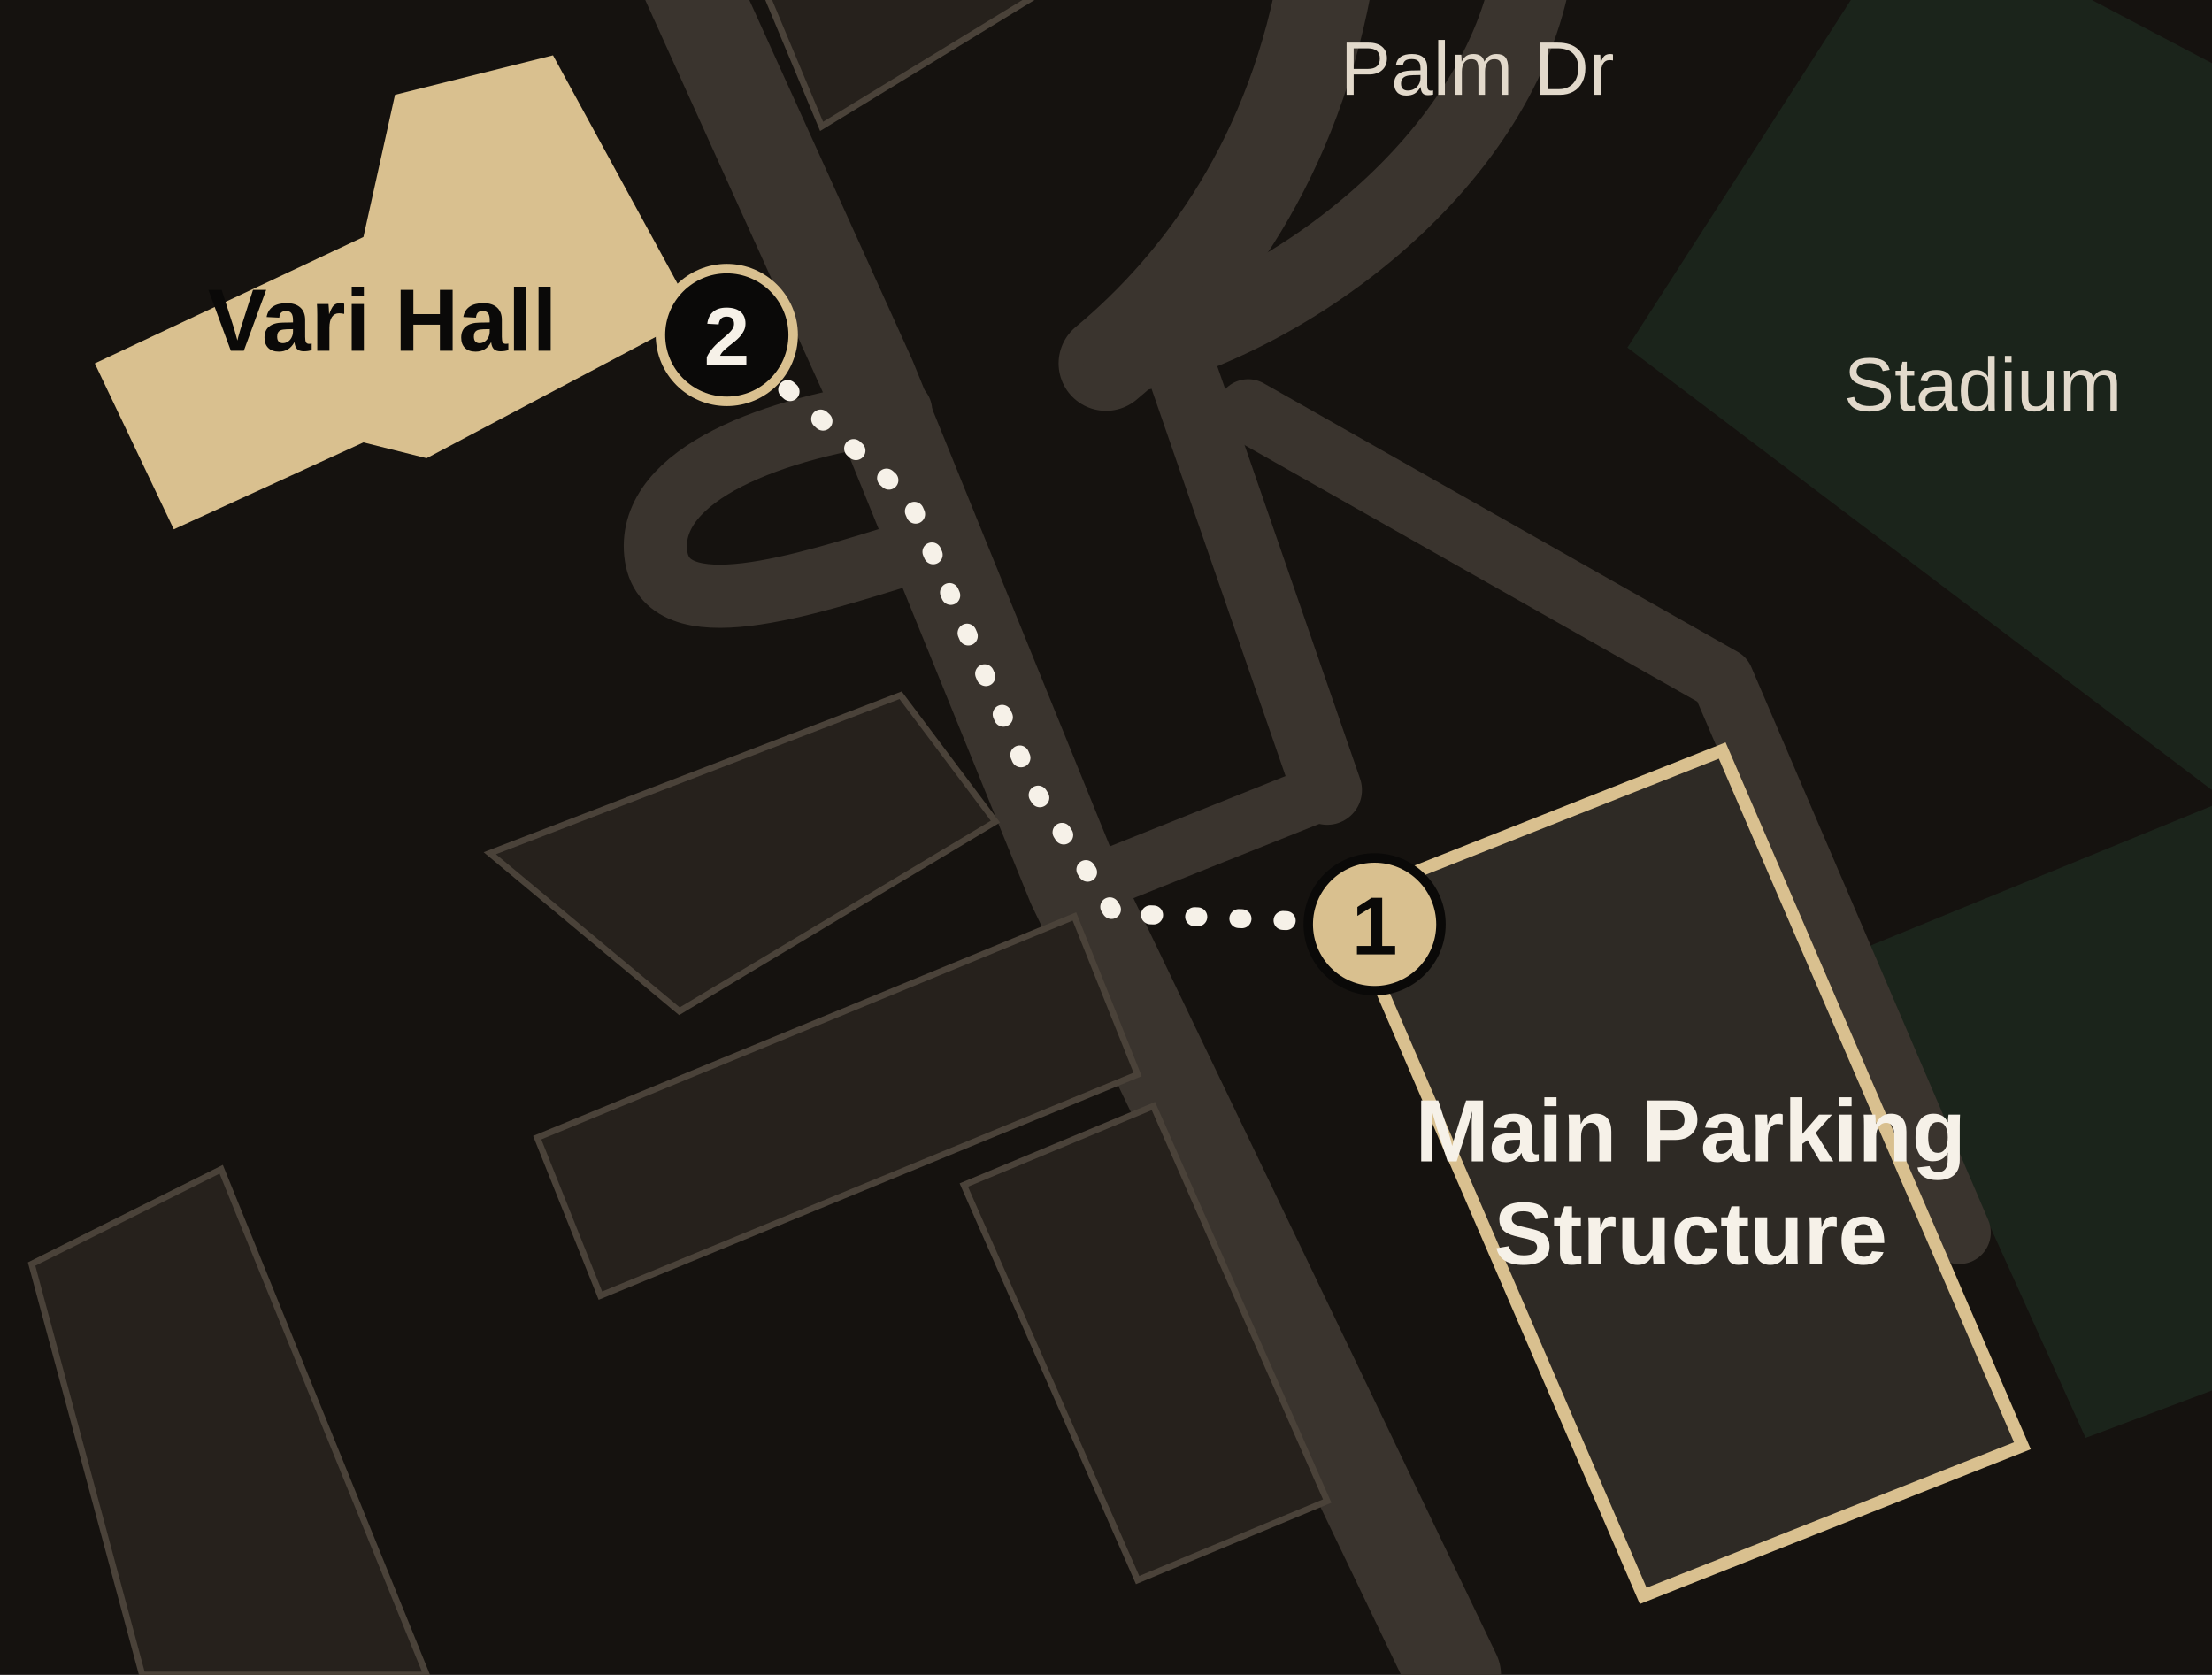
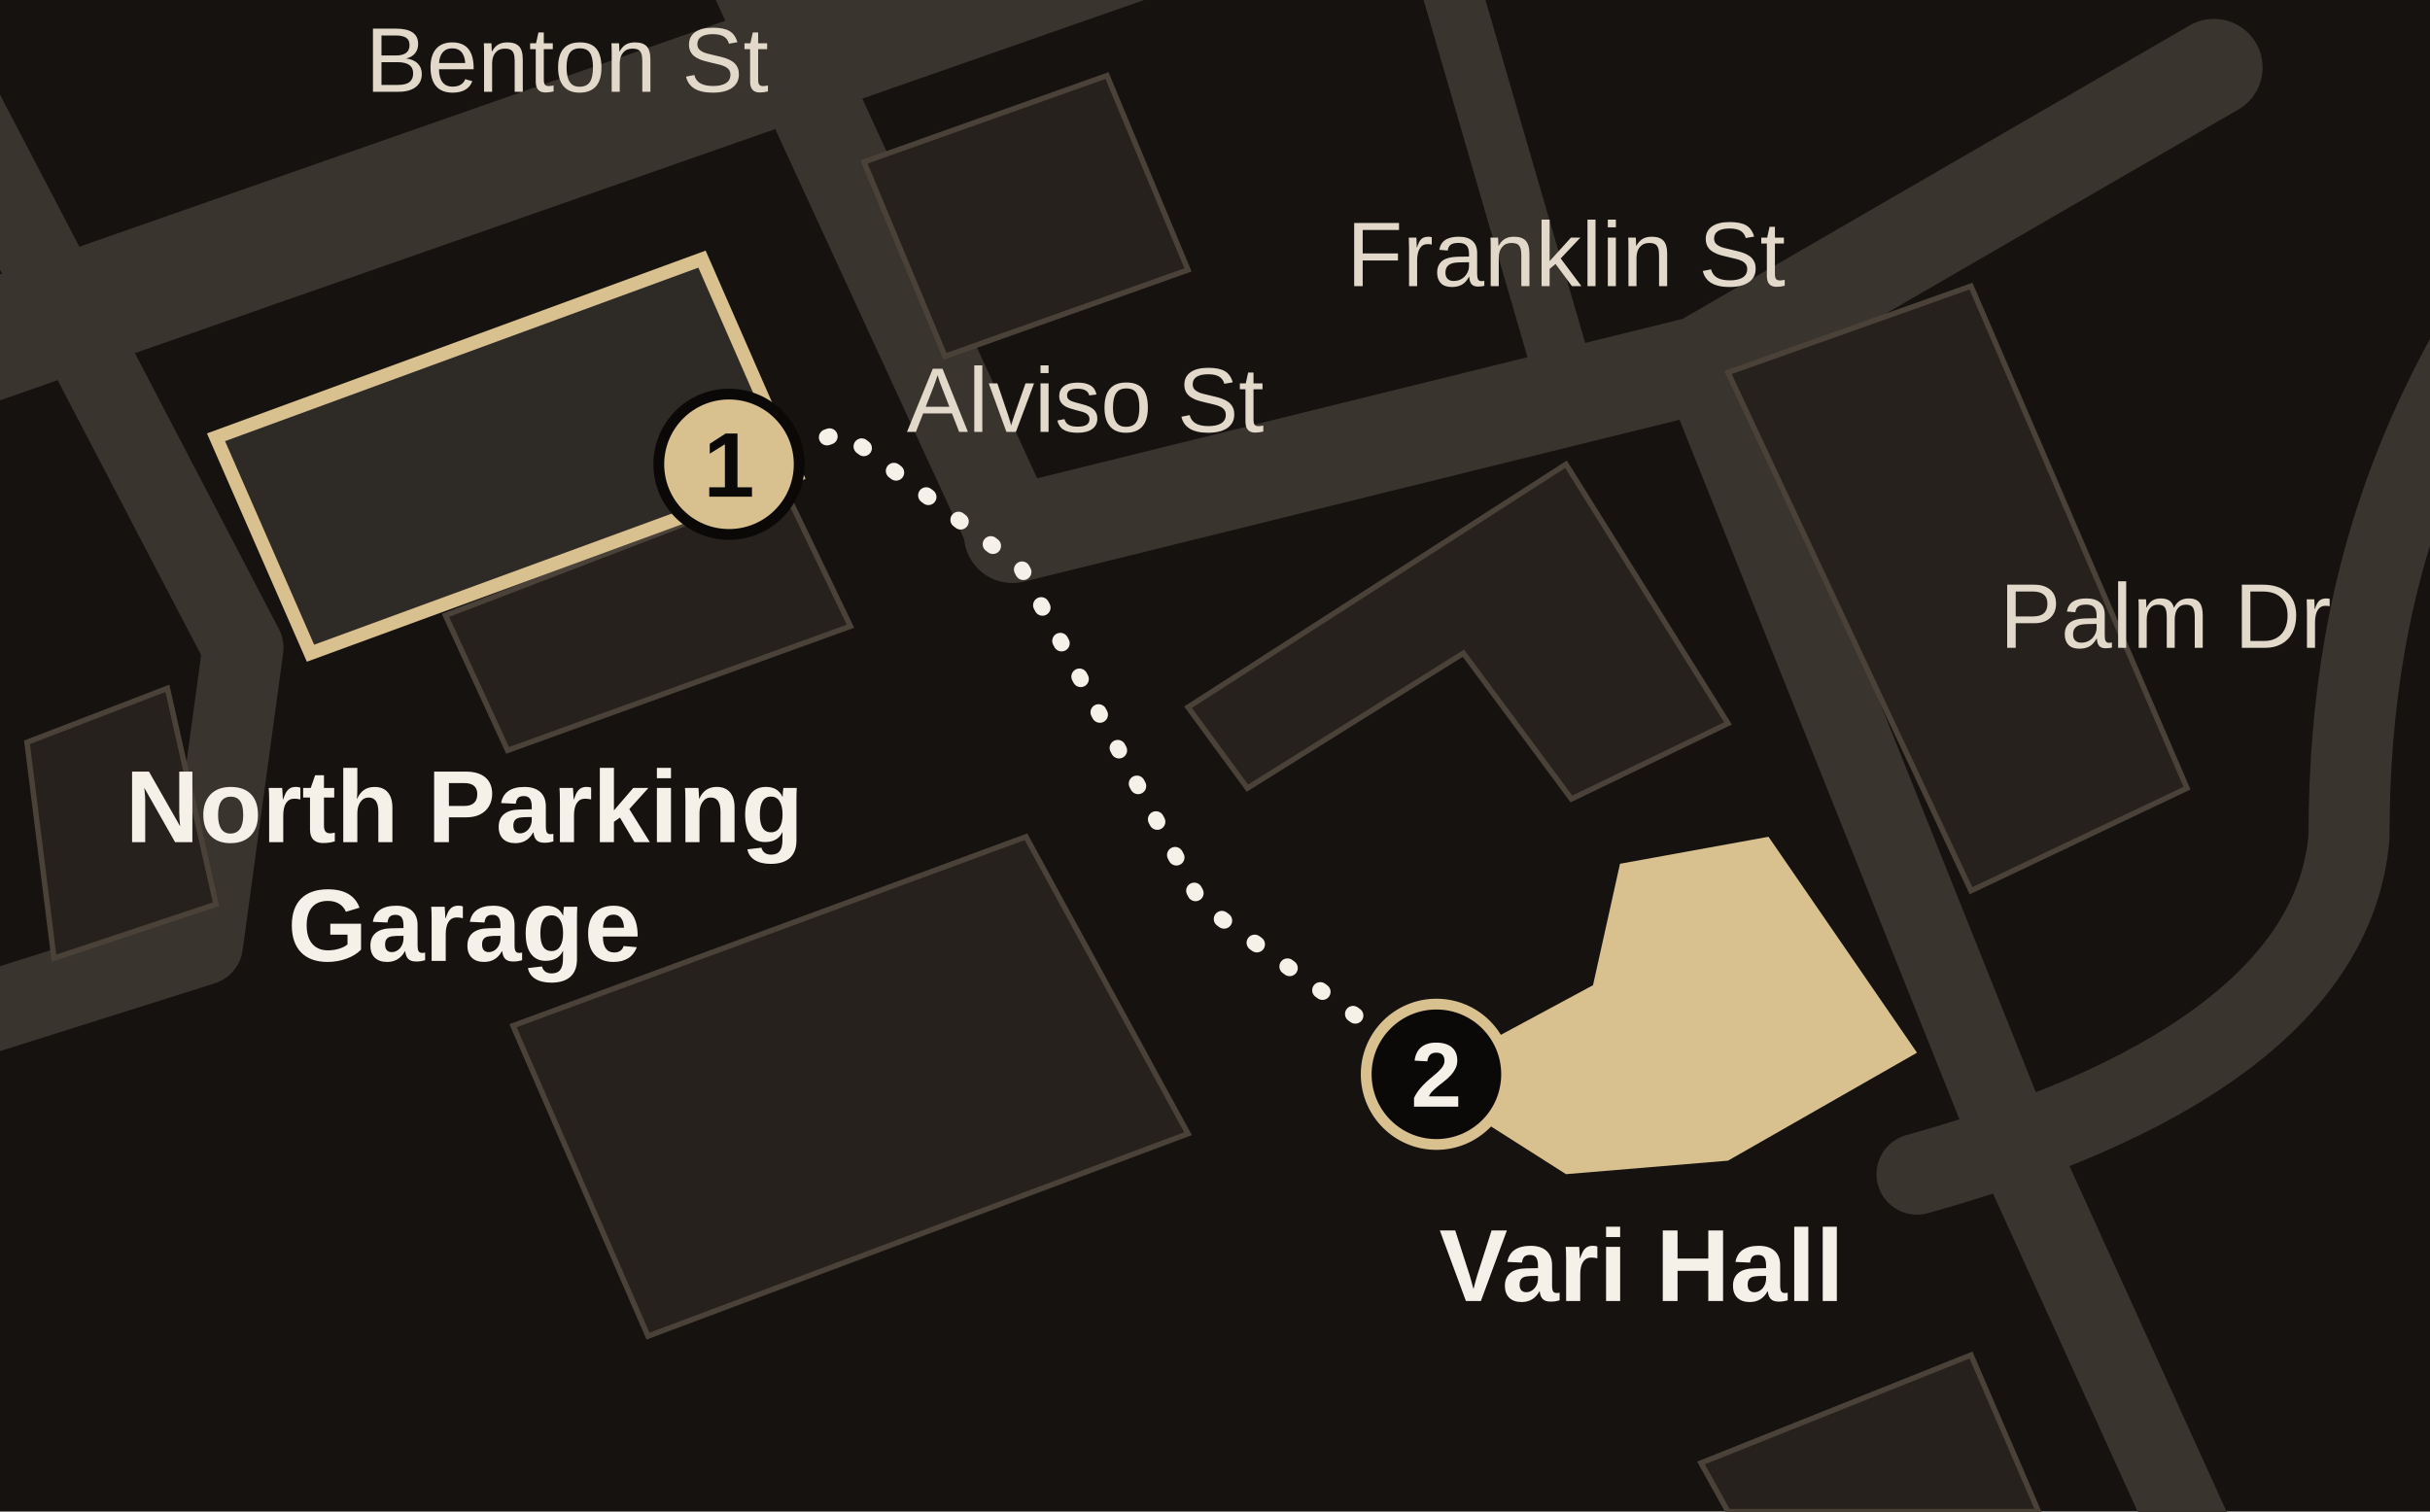
- <svg xmlns="http://www.w3.org/2000/svg" viewBox="330 500 1400 1060" role="img" aria-label="Map: park in the Main Parking Structure, then walk across Palm Drive to Vari Hall" font-family="-apple-system, BlinkMacSystemFont, 'Helvetica Neue', Arial, sans-serif">
-   <rect x="330" y="500" width="1400" height="1060" fill="#15120f" />
-   <g fill="#1b241b">
-     <polygon points="1360,720 1540,440 1730,540 1730,1000" />
-     <polygon points="1510,1100 1730,1010 1730,1380 1650,1410" />
+ <svg xmlns="http://www.w3.org/2000/svg" viewBox="60 90 900 560" role="img" aria-label="Map: park in or around the North Parking Garage on Alviso Street, then walk to Vari Hall" font-family="-apple-system, BlinkMacSystemFont, 'Helvetica Neue', Arial, sans-serif">
+   <rect x="60" y="90" width="900" height="560" fill="#15120f" />
+   <g fill="none" stroke="#3a342e" stroke-linecap="round" stroke-linejoin="round">
+     <path d="M40 222 L560 40" stroke-width="44" />
+     <path d="M30 100 L150 330 L135 440 L40 470" stroke-width="30" />
+     <path d="M330 60 L435 288" stroke-width="34" />
+     <path d="M435 288 L690 225 L880 115" stroke-width="36" />
+     <path d="M590 60 L640 232" stroke-width="22" />
+     <path d="M690 225 L800 500 L900 720" stroke-width="30" />
+     <path d="M1040 130 C960 220 930 300 930 400 C925 460 860 500 770 525" stroke-width="30" />
  </g>
-   <g fill="none" stroke="#3a342e" stroke-linecap="round" stroke-linejoin="round">
-     <path d="M640 210 L880 740 L1010 1060 L1250 1560" stroke-width="60" />
-     <path d="M1170 480 C1150 600 1090 680 1030 730" stroke-width="60" />
-     <path d="M1040 725 C1150 700 1280 600 1300 480" stroke-width="50" />
-     <path d="M900 760 C820 770 740 800 745 850 C750 900 840 870 905 850" stroke-width="40" />
-     <path d="M1080 740 L1170 1000" stroke-width="44" />
-     <path d="M1120 760 L1420 930 L1570 1280" stroke-width="40" />
-     <path d="M1015 1062 L1170 1000" stroke-width="36" />
+   <g fill="#26211c" stroke="#4a4239" stroke-width="2">
+     <polygon points="225,318 350,270 375,322 248,368" />
+     <polygon points="250,470 440,400 500,510 300,585" />
+     <polygon points="70,365 122,345 140,425 80,445" />
+     <polygon points="500,352 640,262 700,358 642,386 602,332 522,382" />
+     <polygon points="700,228 790,196 870,382 790,420" />
+     <polygon points="690,632 790,592 815,650 700,650" />
+     <polygon points="380,150 470,118 500,190 410,222" />
  </g>
-   <g fill="#26211c" stroke="#4a4239" stroke-width="4">
-     <polygon points="670,150 850,80 1030,470 850,580" />
-     <polygon points="640,1040 900,940 960,1020 760,1140" />
-     <polygon points="670,1220 1010,1080 1050,1180 710,1320" />
-     <polygon points="940,1250 1060,1200 1170,1450 1050,1500" />
-     <polygon points="350,1300 470,1240 600,1560 420,1560" />
+   <polygon points="140,252 320,186 355,266 175,332" fill="#2e2a25" stroke="#d9c08f" stroke-width="5" />
+   <polygon points="585,490 650,455 660,410 715,400 770,480 700,520 640,525" fill="#d9c08f" />
+   <path d="M338 262 L372 250 L438 300 L505 425 L592 488" fill="none" stroke="#f6f1e8" stroke-width="6" stroke-linecap="round" stroke-linejoin="round" stroke-dasharray="1 14" />
+   <g font-size="38" font-weight="600" text-anchor="middle">
+     <text x="668" y="572" fill="#f6f1e8">Vari Hall</text>
+     <text x="232" y="402" fill="#f6f1e8">North Parking</text>
+     <text x="232" y="446" fill="#f6f1e8">Garage</text>
  </g>
-   <polygon points="1180,1070 1420,975 1610,1415 1370,1510" fill="#2e2a25" stroke="#d9c08f" stroke-width="8" />
-   <polygon points="390,730 560,650 580,560 680,535 770,700 600,790 560,780 440,835" fill="#d9c08f" />
-   <path d="M1200 1085 L1035 1078 L985 1000 L905 815 L790 712" fill="none" stroke="#f6f1e8" stroke-width="12" stroke-linecap="round" stroke-linejoin="round" stroke-dasharray="2 26" />
-   <g font-size="56" font-weight="600" text-anchor="middle">
-     <text x="572" y="722" fill="#0a0908">Vari Hall</text>
-     <text x="1400" y="1235" fill="#f6f1e8">Main Parking</text>
-     <text x="1400" y="1300" fill="#f6f1e8">Structure</text>
+   <g font-size="34" fill="#e2d9cb" text-anchor="middle">
+     <text x="270" y="124">Benton St</text>
+     <text x="462" y="250">Alviso St</text>
+     <text x="640" y="196">Franklin St</text>
+     <text x="862" y="330">Palm Dr</text>
  </g>
-   <g font-size="48" fill="#e2d9cb" text-anchor="middle">
-     <text x="1265" y="560">Palm Dr</text>
-     <text x="1585" y="760">Stadium</text>
-   </g>
-   <g font-size="52" font-weight="700" text-anchor="middle">
-     <circle cx="1200" cy="1085" r="42" fill="#d9c08f" stroke="#0a0908" stroke-width="6" />
-     <text x="1200" y="1104" fill="#0a0908">1</text>
-     <circle cx="790" cy="712" r="42" fill="#0a0908" stroke="#d9c08f" stroke-width="6" />
-     <text x="790" y="731" fill="#f6f1e8">2</text>
+   <g font-size="34" font-weight="700" text-anchor="middle">
+     <circle cx="330" cy="262" r="26" fill="#d9c08f" stroke="#0a0908" stroke-width="4" />
+     <text x="330" y="274" fill="#0a0908">1</text>
+     <circle cx="592" cy="488" r="26" fill="#0a0908" stroke="#d9c08f" stroke-width="4" />
+     <text x="592" y="500" fill="#f6f1e8">2</text>
  </g>
</svg>
